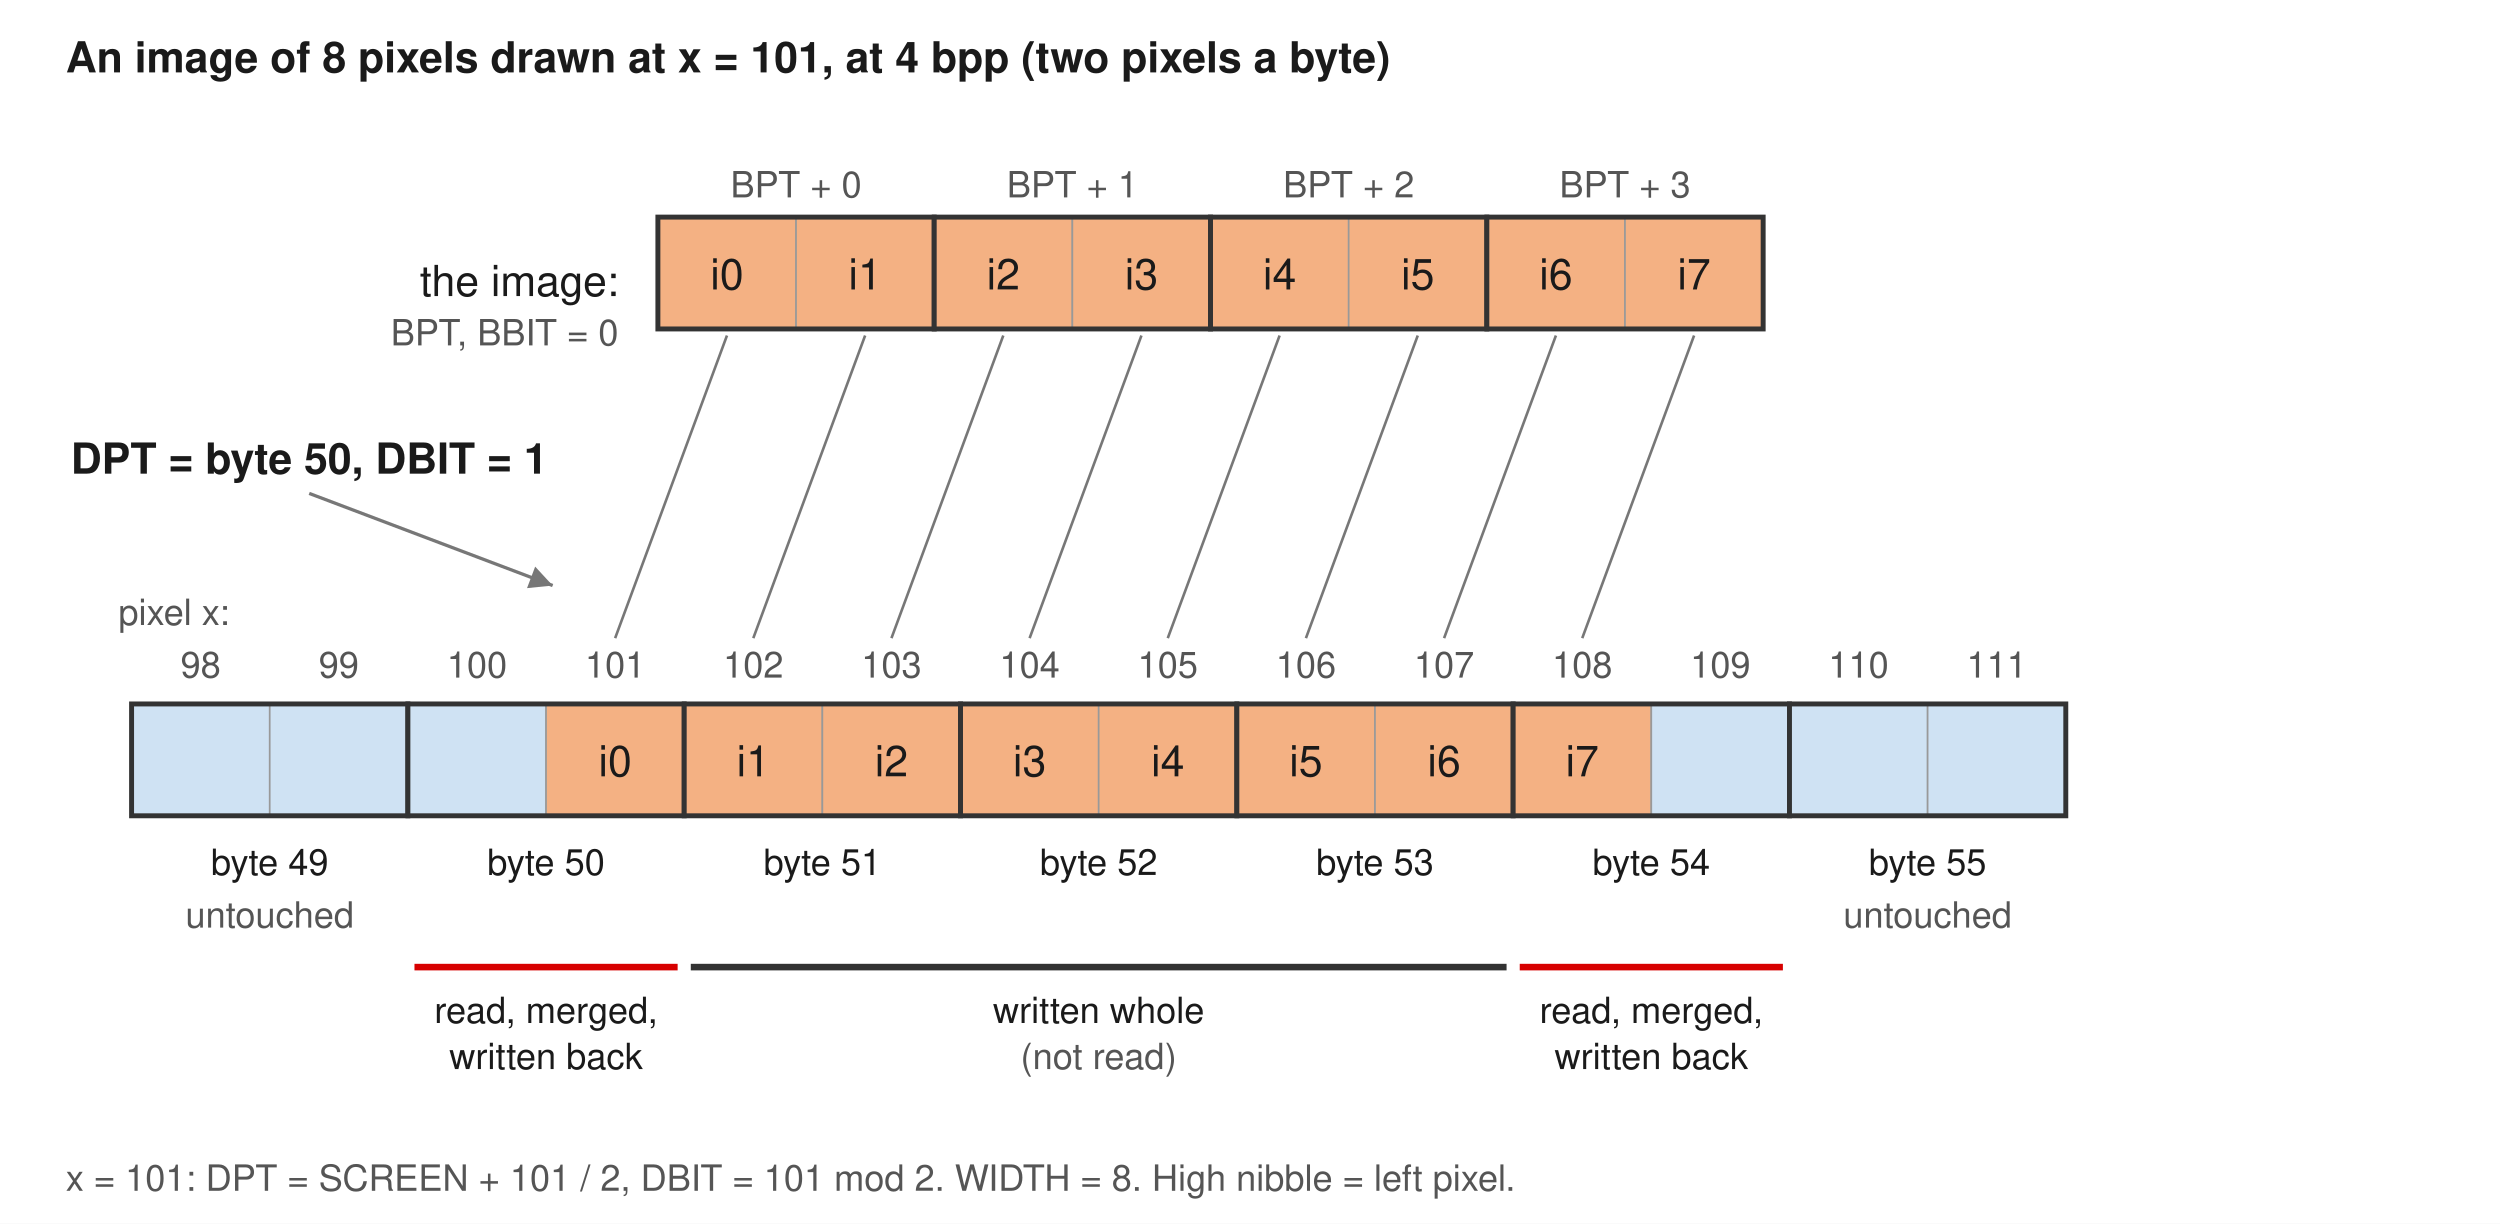
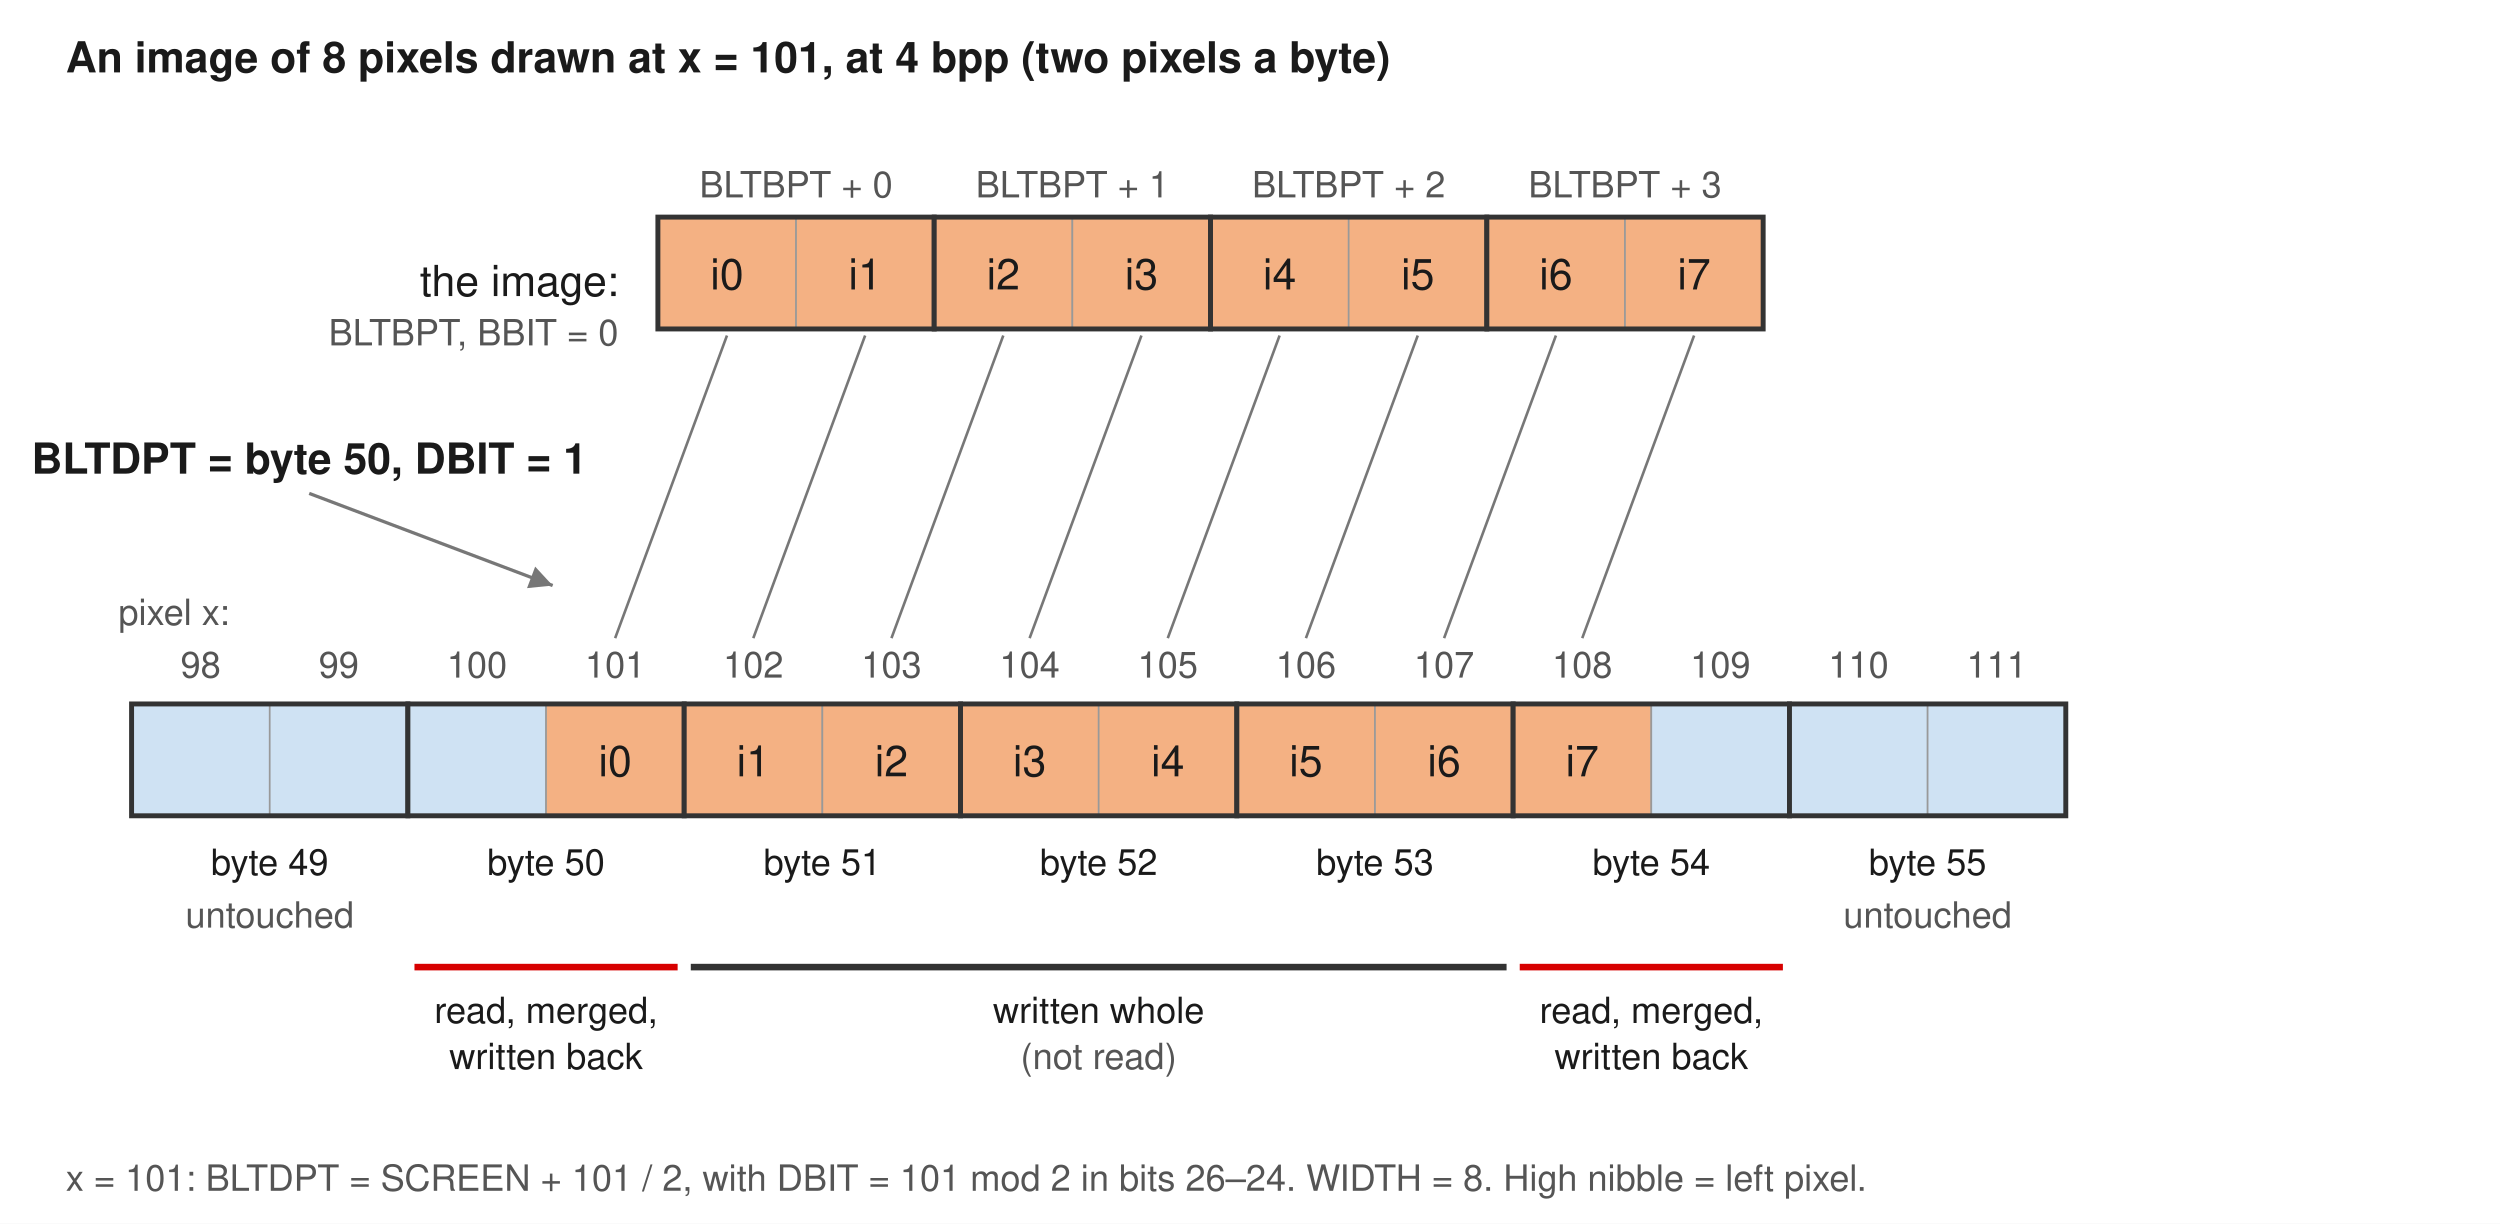
<svg xmlns="http://www.w3.org/2000/svg" width="760" height="372" viewBox="0 0 760 372" font-family="Helvetica, Arial, sans-serif" font-size="13">
  <defs>
    <marker id="ah" viewBox="0 0 10 10" refX="10" refY="5" markerWidth="7" markerHeight="7" orient="auto">
      <path d="M0,0 L10,5 L0,10 z" fill="#777" />
    </marker>
    <marker id="ahs" viewBox="0 0 10 10" refX="0" refY="5" markerWidth="7" markerHeight="7" orient="auto">
      <path d="M10,0 L0,5 L10,10 z" fill="#777" />
    </marker>
  </defs>
  <rect width="760" height="372" fill="#ffffff" />
  <text x="20" y="22" font-size="13" text-anchor="start" fill="#1a1a1a" font-weight="bold">An image of 8 pixels drawn at x = 101, at 4 bpp (two pixels a byte)</text>
  <text x="188" y="90" font-size="13" text-anchor="end" fill="#1a1a1a">the image:</text>
-   <text x="188" y="105" font-size="11" text-anchor="end" fill="#555">BPT, BBIT = 0</text>
+   <text x="188" y="105" font-size="11" text-anchor="end" fill="#555">BLTBPT, BBIT = 0</text>
  <rect x="200" y="66" width="42" height="34" fill="#f4b183" stroke="#999" stroke-width="0.5" />
  <text x="221" y="88" font-size="13" text-anchor="middle" fill="#1a1a1a">i0</text>
  <rect x="242" y="66" width="42" height="34" fill="#f4b183" stroke="#999" stroke-width="0.5" />
  <text x="263" y="88" font-size="13" text-anchor="middle" fill="#1a1a1a">i1</text>
  <rect x="200" y="66" width="84" height="34" fill="none" stroke="#333" stroke-width="1.5" />
-   <text x="242" y="60" font-size="11" text-anchor="middle" fill="#555">BPT + 0</text>
+   <text x="242" y="60" font-size="11" text-anchor="middle" fill="#555">BLTBPT + 0</text>
  <rect x="284" y="66" width="42" height="34" fill="#f4b183" stroke="#999" stroke-width="0.5" />
  <text x="305" y="88" font-size="13" text-anchor="middle" fill="#1a1a1a">i2</text>
  <rect x="326" y="66" width="42" height="34" fill="#f4b183" stroke="#999" stroke-width="0.5" />
  <text x="347" y="88" font-size="13" text-anchor="middle" fill="#1a1a1a">i3</text>
  <rect x="284" y="66" width="84" height="34" fill="none" stroke="#333" stroke-width="1.5" />
-   <text x="326" y="60" font-size="11" text-anchor="middle" fill="#555">BPT + 1</text>
+   <text x="326" y="60" font-size="11" text-anchor="middle" fill="#555">BLTBPT + 1</text>
  <rect x="368" y="66" width="42" height="34" fill="#f4b183" stroke="#999" stroke-width="0.5" />
  <text x="389" y="88" font-size="13" text-anchor="middle" fill="#1a1a1a">i4</text>
  <rect x="410" y="66" width="42" height="34" fill="#f4b183" stroke="#999" stroke-width="0.5" />
  <text x="431" y="88" font-size="13" text-anchor="middle" fill="#1a1a1a">i5</text>
  <rect x="368" y="66" width="84" height="34" fill="none" stroke="#333" stroke-width="1.5" />
-   <text x="410" y="60" font-size="11" text-anchor="middle" fill="#555">BPT + 2</text>
+   <text x="410" y="60" font-size="11" text-anchor="middle" fill="#555">BLTBPT + 2</text>
  <rect x="452" y="66" width="42" height="34" fill="#f4b183" stroke="#999" stroke-width="0.5" />
  <text x="473" y="88" font-size="13" text-anchor="middle" fill="#1a1a1a">i6</text>
  <rect x="494" y="66" width="42" height="34" fill="#f4b183" stroke="#999" stroke-width="0.5" />
  <text x="515" y="88" font-size="13" text-anchor="middle" fill="#1a1a1a">i7</text>
  <rect x="452" y="66" width="84" height="34" fill="none" stroke="#333" stroke-width="1.5" />
-   <text x="494" y="60" font-size="11" text-anchor="middle" fill="#555">BPT + 3</text>
+   <text x="494" y="60" font-size="11" text-anchor="middle" fill="#555">BLTBPT + 3</text>
  <rect x="40" y="214" width="42" height="34" fill="#cfe2f3" stroke="#999" stroke-width="0.5" />
  <text x="61" y="206" font-size="11" text-anchor="middle" fill="#555">98</text>
  <rect x="82" y="214" width="42" height="34" fill="#cfe2f3" stroke="#999" stroke-width="0.5" />
  <text x="103" y="206" font-size="11" text-anchor="middle" fill="#555">99</text>
  <rect x="40" y="214" width="84" height="34" fill="none" stroke="#333" stroke-width="1.5" />
  <text x="82" y="266" font-size="11" text-anchor="middle" fill="#1a1a1a">byte 49</text>
  <text x="82" y="282" font-size="11" text-anchor="middle" fill="#555">untouched</text>
  <rect x="124" y="214" width="42" height="34" fill="#cfe2f3" stroke="#999" stroke-width="0.5" />
  <text x="145" y="206" font-size="11" text-anchor="middle" fill="#555">100</text>
  <rect x="166" y="214" width="42" height="34" fill="#f4b183" stroke="#999" stroke-width="0.5" />
  <text x="187" y="236" font-size="13" text-anchor="middle" fill="#1a1a1a">i0</text>
  <text x="187" y="206" font-size="11" text-anchor="middle" fill="#555">101</text>
  <rect x="124" y="214" width="84" height="34" fill="none" stroke="#333" stroke-width="1.5" />
  <text x="166" y="266" font-size="11" text-anchor="middle" fill="#1a1a1a">byte 50</text>
  <rect x="208" y="214" width="42" height="34" fill="#f4b183" stroke="#999" stroke-width="0.5" />
  <text x="229" y="236" font-size="13" text-anchor="middle" fill="#1a1a1a">i1</text>
  <text x="229" y="206" font-size="11" text-anchor="middle" fill="#555">102</text>
  <rect x="250" y="214" width="42" height="34" fill="#f4b183" stroke="#999" stroke-width="0.5" />
  <text x="271" y="236" font-size="13" text-anchor="middle" fill="#1a1a1a">i2</text>
  <text x="271" y="206" font-size="11" text-anchor="middle" fill="#555">103</text>
  <rect x="208" y="214" width="84" height="34" fill="none" stroke="#333" stroke-width="1.5" />
  <text x="250" y="266" font-size="11" text-anchor="middle" fill="#1a1a1a">byte 51</text>
  <rect x="292" y="214" width="42" height="34" fill="#f4b183" stroke="#999" stroke-width="0.5" />
  <text x="313" y="236" font-size="13" text-anchor="middle" fill="#1a1a1a">i3</text>
  <text x="313" y="206" font-size="11" text-anchor="middle" fill="#555">104</text>
  <rect x="334" y="214" width="42" height="34" fill="#f4b183" stroke="#999" stroke-width="0.5" />
  <text x="355" y="236" font-size="13" text-anchor="middle" fill="#1a1a1a">i4</text>
  <text x="355" y="206" font-size="11" text-anchor="middle" fill="#555">105</text>
  <rect x="292" y="214" width="84" height="34" fill="none" stroke="#333" stroke-width="1.5" />
  <text x="334" y="266" font-size="11" text-anchor="middle" fill="#1a1a1a">byte 52</text>
  <rect x="376" y="214" width="42" height="34" fill="#f4b183" stroke="#999" stroke-width="0.5" />
  <text x="397" y="236" font-size="13" text-anchor="middle" fill="#1a1a1a">i5</text>
  <text x="397" y="206" font-size="11" text-anchor="middle" fill="#555">106</text>
  <rect x="418" y="214" width="42" height="34" fill="#f4b183" stroke="#999" stroke-width="0.5" />
  <text x="439" y="236" font-size="13" text-anchor="middle" fill="#1a1a1a">i6</text>
  <text x="439" y="206" font-size="11" text-anchor="middle" fill="#555">107</text>
  <rect x="376" y="214" width="84" height="34" fill="none" stroke="#333" stroke-width="1.5" />
  <text x="418" y="266" font-size="11" text-anchor="middle" fill="#1a1a1a">byte 53</text>
  <rect x="460" y="214" width="42" height="34" fill="#f4b183" stroke="#999" stroke-width="0.5" />
  <text x="481" y="236" font-size="13" text-anchor="middle" fill="#1a1a1a">i7</text>
  <text x="481" y="206" font-size="11" text-anchor="middle" fill="#555">108</text>
  <rect x="502" y="214" width="42" height="34" fill="#cfe2f3" stroke="#999" stroke-width="0.5" />
  <text x="523" y="206" font-size="11" text-anchor="middle" fill="#555">109</text>
  <rect x="460" y="214" width="84" height="34" fill="none" stroke="#333" stroke-width="1.5" />
  <text x="502" y="266" font-size="11" text-anchor="middle" fill="#1a1a1a">byte 54</text>
  <rect x="544" y="214" width="42" height="34" fill="#cfe2f3" stroke="#999" stroke-width="0.5" />
  <text x="565" y="206" font-size="11" text-anchor="middle" fill="#555">110</text>
  <rect x="586" y="214" width="42" height="34" fill="#cfe2f3" stroke="#999" stroke-width="0.5" />
  <text x="607" y="206" font-size="11" text-anchor="middle" fill="#555">111</text>
  <rect x="544" y="214" width="84" height="34" fill="none" stroke="#333" stroke-width="1.5" />
  <text x="586" y="266" font-size="11" text-anchor="middle" fill="#1a1a1a">byte 55</text>
  <text x="586" y="282" font-size="11" text-anchor="middle" fill="#555">untouched</text>
  <text x="36" y="190" font-size="11" text-anchor="start" fill="#555">pixel x:</text>
  <line x1="221" y1="102" x2="187" y2="194" stroke="#777" stroke-width="0.8" />
  <line x1="263" y1="102" x2="229" y2="194" stroke="#777" stroke-width="0.8" />
  <line x1="305" y1="102" x2="271" y2="194" stroke="#777" stroke-width="0.8" />
  <line x1="347" y1="102" x2="313" y2="194" stroke="#777" stroke-width="0.8" />
  <line x1="389" y1="102" x2="355" y2="194" stroke="#777" stroke-width="0.8" />
  <line x1="431" y1="102" x2="397" y2="194" stroke="#777" stroke-width="0.8" />
  <line x1="473" y1="102" x2="439" y2="194" stroke="#777" stroke-width="0.8" />
  <line x1="515" y1="102" x2="481" y2="194" stroke="#777" stroke-width="0.8" />
  <line x1="126" y1="294" x2="206" y2="294" stroke="#d70000" stroke-width="2" />
  <line x1="462" y1="294" x2="542" y2="294" stroke="#d70000" stroke-width="2" />
  <line x1="210" y1="294" x2="458" y2="294" stroke="#333" stroke-width="2" />
  <text x="166" y="311" font-size="11" text-anchor="middle" fill="#1a1a1a">read, merged,</text>
  <text x="166" y="325" font-size="11" text-anchor="middle" fill="#1a1a1a">written back</text>
  <text x="502" y="311" font-size="11" text-anchor="middle" fill="#1a1a1a">read, merged,</text>
  <text x="502" y="325" font-size="11" text-anchor="middle" fill="#1a1a1a">written back</text>
  <text x="334" y="311" font-size="11" text-anchor="middle" fill="#1a1a1a">written whole</text>
  <text x="334" y="325" font-size="11" text-anchor="middle" fill="#555">(not read)</text>
-   <text x="94" y="144" font-size="13" text-anchor="middle" fill="#1a1a1a" font-weight="bold" stroke="#ffffff" stroke-width="4" stroke-linejoin="round" paint-order="stroke">DPT = byte 50, DBIT = 1</text>
+   <text x="94" y="144" font-size="13" text-anchor="middle" fill="#1a1a1a" font-weight="bold" stroke="#ffffff" stroke-width="4" stroke-linejoin="round" paint-order="stroke">BLTDPT = byte 50, DBIT = 1</text>
  <line x1="94" y1="150" x2="168" y2="178" stroke="#777" stroke-width="1" marker-end="url(#ah)" />
-   <text x="20" y="362" font-size="11" text-anchor="start" fill="#555">x = 101: DPT = SCREEN + 101 / 2, DBIT = 101 mod 2. WIDTH = 8. High nibble = left pixel.</text>
+   <text x="20" y="362" font-size="11" text-anchor="start" fill="#555">x = 101: BLTDPT = SCREEN + 101 / 2, with DBIT = 101 mod 2 in bits 26–24. WIDTH = 8. High nibble = left pixel.</text>
</svg>
